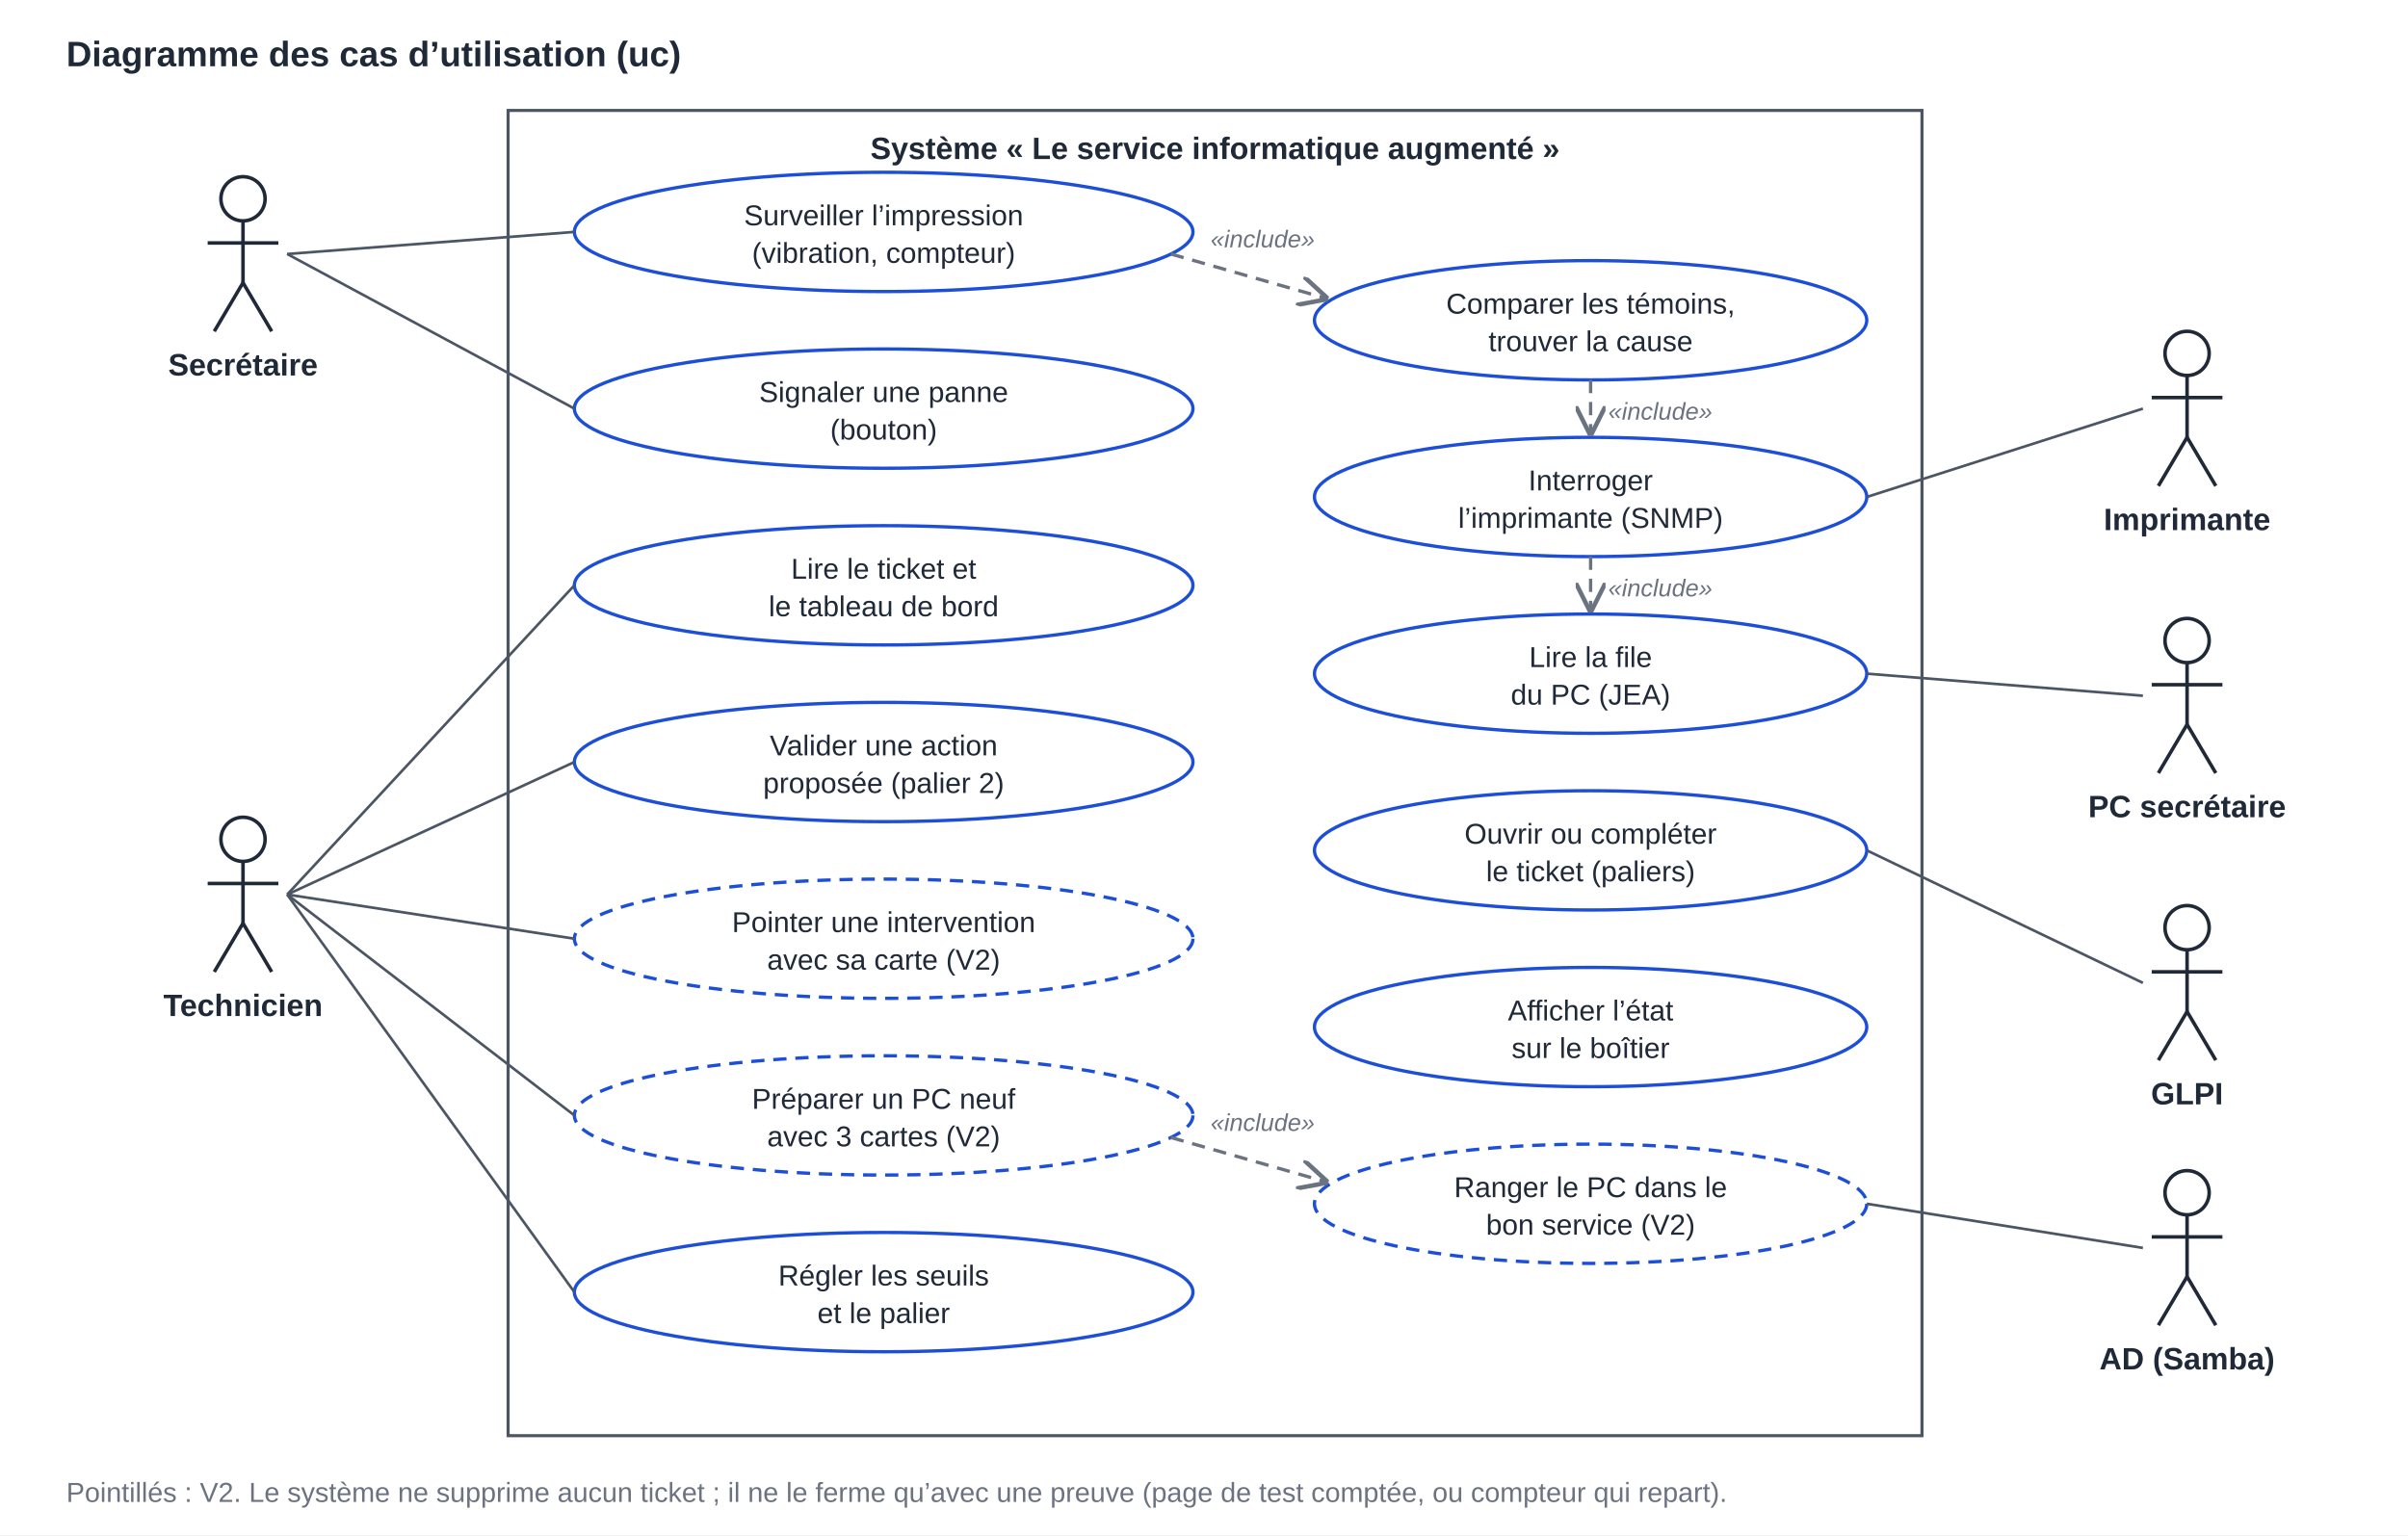
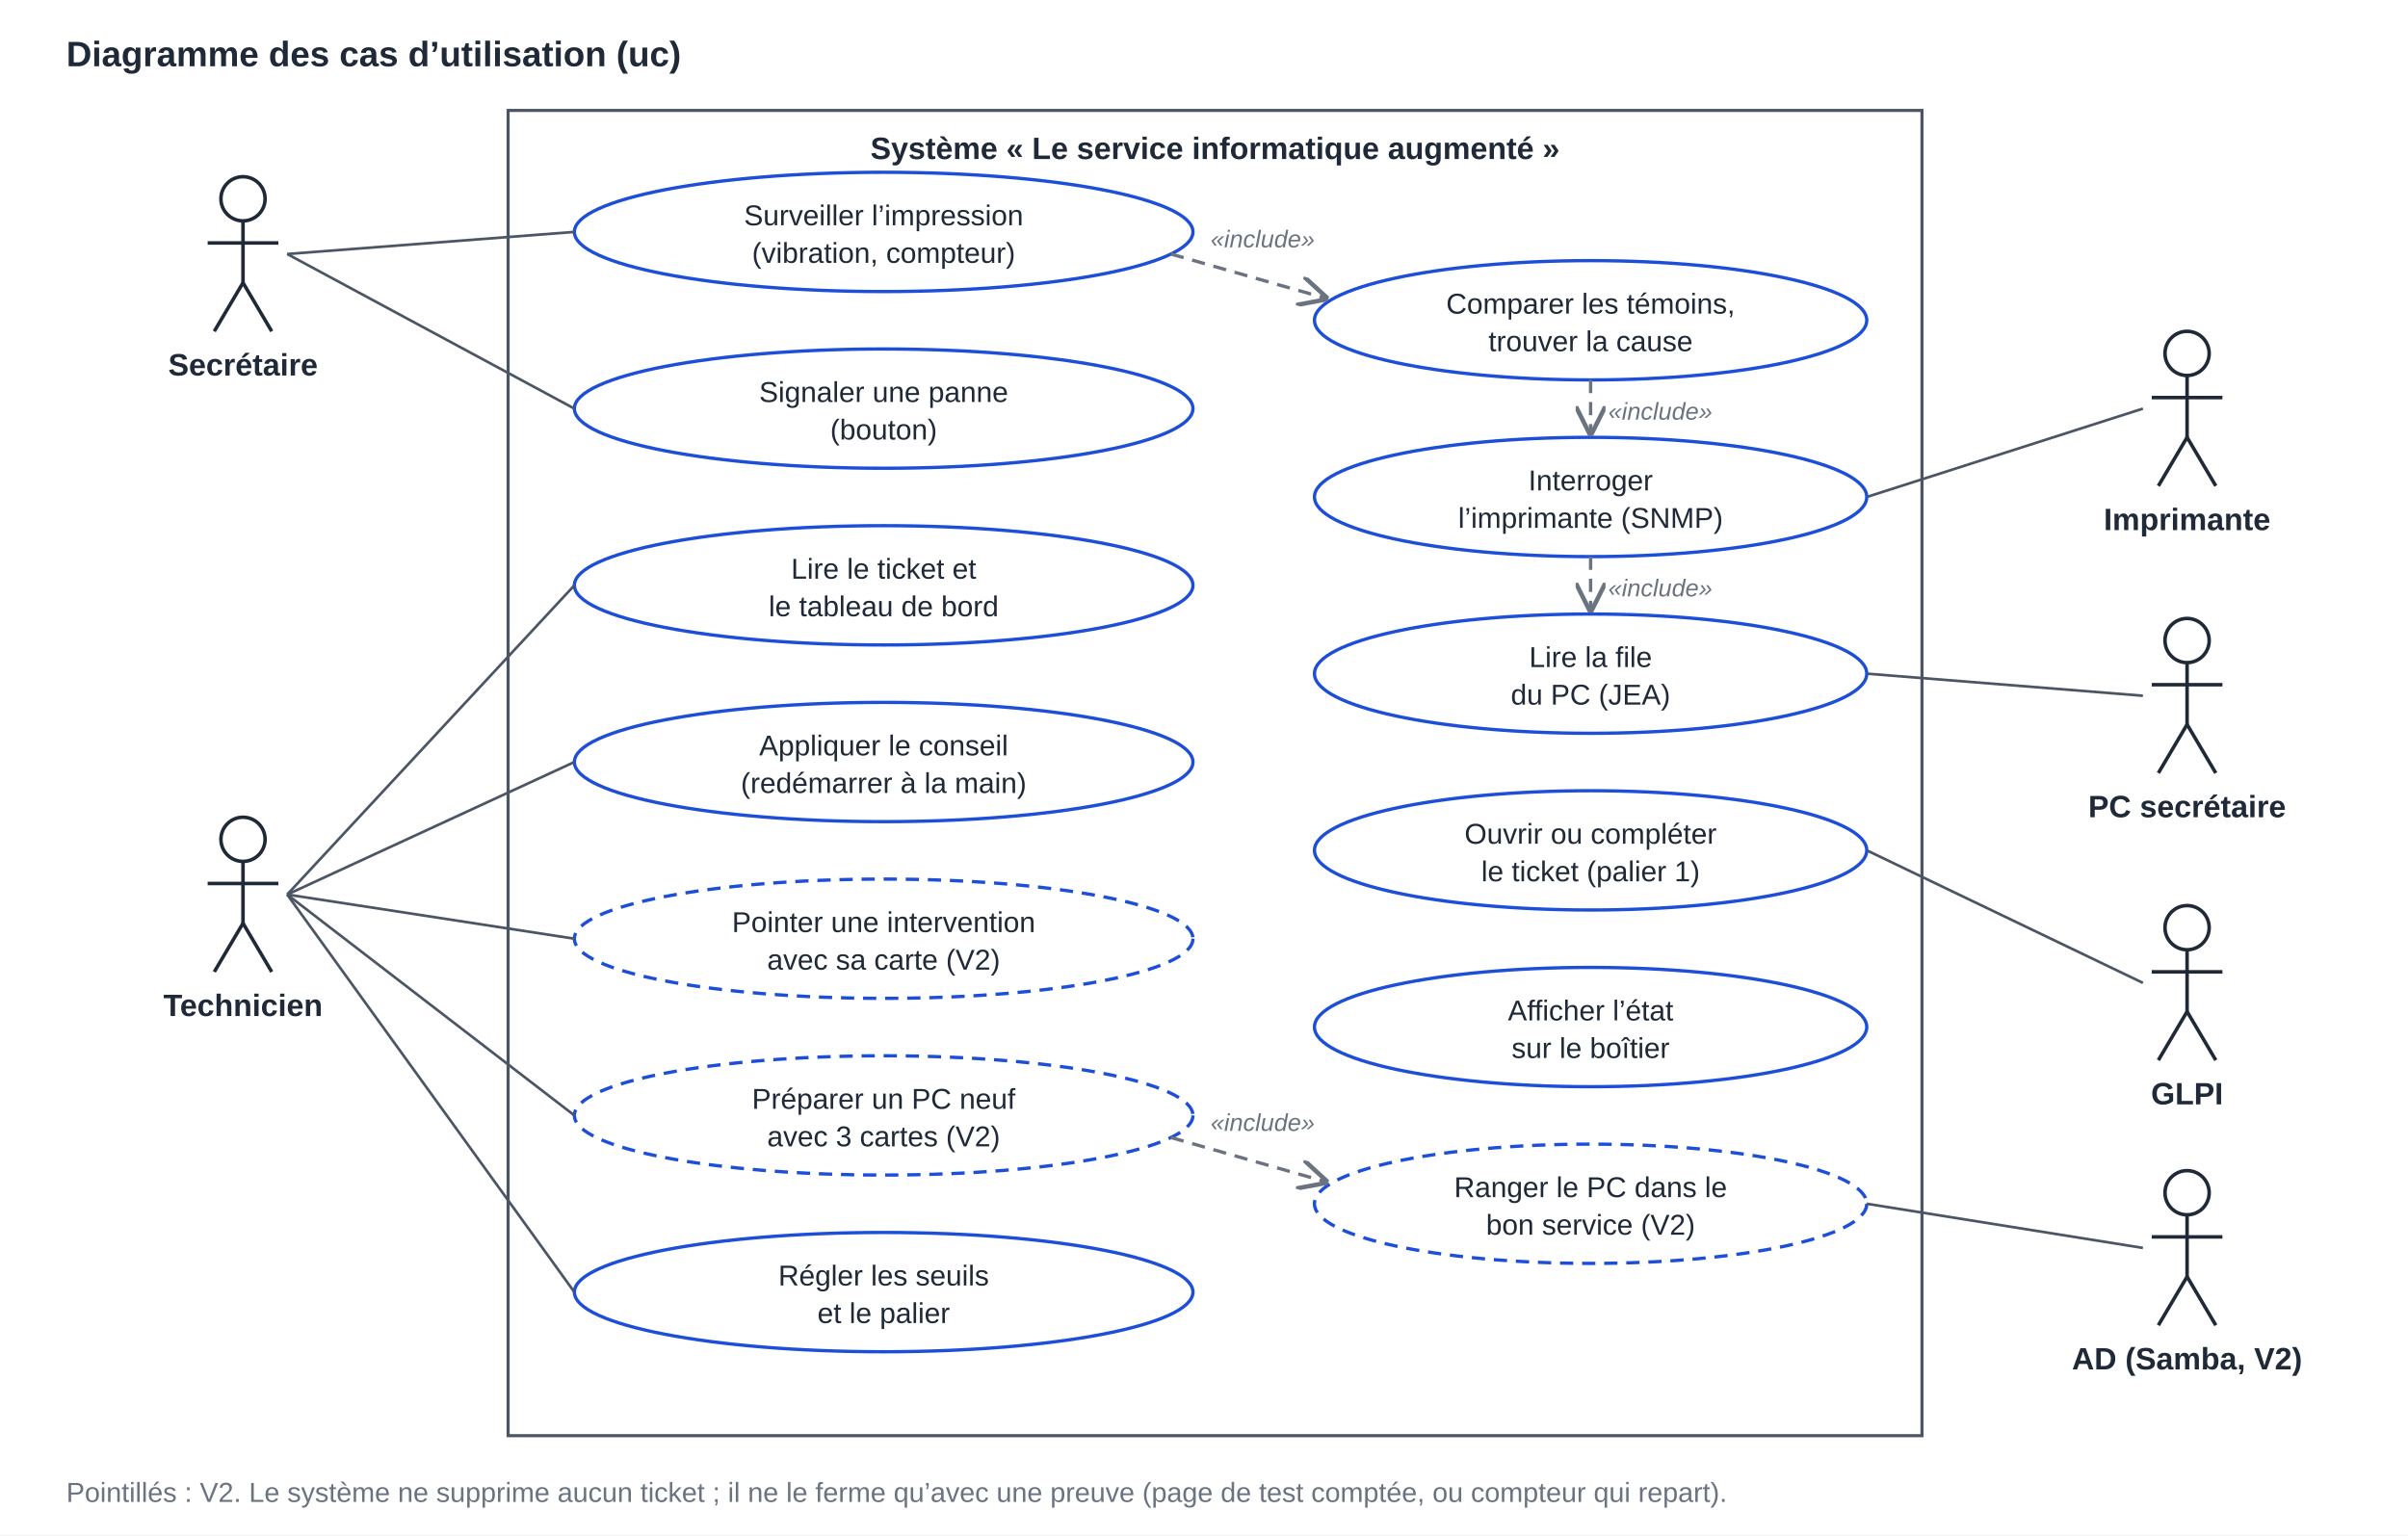
<svg xmlns="http://www.w3.org/2000/svg" width="1090" height="695" viewBox="0 0 1090 695" font-family="Liberation Sans, Arial, Helvetica, sans-serif">
  <defs>
    <marker id="fl" viewBox="0 0 10 10" refX="9" refY="5" markerWidth="8" markerHeight="8" orient="auto-start-reverse">
      <path d="M0,0 L10,5 L0,10 z" fill="#6b7280" />
    </marker>
    <marker id="flo" viewBox="0 0 10 10" refX="9" refY="5" markerWidth="9" markerHeight="9" orient="auto">
      <path d="M0,0 L10,5 L0,10" fill="none" stroke="#6b7280" stroke-width="1.5" />
    </marker>
  </defs>
  <rect width="100%" height="100%" fill="#fff" />
  <text x="30" y="30" font-size="16" font-weight="bold" fill="#1f2937" text-anchor="start">Diagramme des cas d’utilisation (uc)</text>
  <rect x="230" y="50" width="640" height="600" fill="#fff" stroke="#4b5563" stroke-width="1.4" />
  <text x="550.0" y="72" font-size="14" font-weight="bold" fill="#1f2937" text-anchor="middle">Système « Le service informatique augmenté »</text>
  <ellipse cx="400" cy="105" rx="140" ry="27" fill="#fff" stroke="#1d4ed8" stroke-width="1.5" />
  <text x="400" y="102" font-size="13" font-weight="normal" fill="#1f2937" text-anchor="middle">Surveiller l’impression</text>
  <text x="400" y="119" font-size="13" font-weight="normal" fill="#1f2937" text-anchor="middle">(vibration, compteur)</text>
  <ellipse cx="400" cy="185" rx="140" ry="27" fill="#fff" stroke="#1d4ed8" stroke-width="1.5" />
  <text x="400" y="182" font-size="13" font-weight="normal" fill="#1f2937" text-anchor="middle">Signaler une panne</text>
  <text x="400" y="199" font-size="13" font-weight="normal" fill="#1f2937" text-anchor="middle">(bouton)</text>
  <ellipse cx="400" cy="265" rx="140" ry="27" fill="#fff" stroke="#1d4ed8" stroke-width="1.5" />
  <text x="400" y="262" font-size="13" font-weight="normal" fill="#1f2937" text-anchor="middle">Lire le ticket et</text>
  <text x="400" y="279" font-size="13" font-weight="normal" fill="#1f2937" text-anchor="middle">le tableau de bord</text>
  <ellipse cx="400" cy="345" rx="140" ry="27" fill="#fff" stroke="#1d4ed8" stroke-width="1.5" />
-   <text x="400" y="342" font-size="13" font-weight="normal" fill="#1f2937" text-anchor="middle">Valider une action</text>
-   <text x="400" y="359" font-size="13" font-weight="normal" fill="#1f2937" text-anchor="middle">proposée (palier 2)</text>
+   <text x="400" y="342" font-size="13" font-weight="normal" fill="#1f2937" text-anchor="middle">Appliquer le conseil</text>
+   <text x="400" y="359" font-size="13" font-weight="normal" fill="#1f2937" text-anchor="middle">(redémarrer à la main)</text>
  <ellipse cx="400" cy="425" rx="140" ry="27" fill="#fff" stroke="#1d4ed8" stroke-width="1.5" stroke-dasharray="6 4" />
  <text x="400" y="422" font-size="13" font-weight="normal" fill="#1f2937" text-anchor="middle">Pointer une intervention</text>
  <text x="400" y="439" font-size="13" font-weight="normal" fill="#1f2937" text-anchor="middle">avec sa carte (V2)</text>
  <ellipse cx="400" cy="505" rx="140" ry="27" fill="#fff" stroke="#1d4ed8" stroke-width="1.5" stroke-dasharray="6 4" />
  <text x="400" y="502" font-size="13" font-weight="normal" fill="#1f2937" text-anchor="middle">Préparer un PC neuf</text>
  <text x="400" y="519" font-size="13" font-weight="normal" fill="#1f2937" text-anchor="middle">avec 3 cartes (V2)</text>
  <ellipse cx="400" cy="585" rx="140" ry="27" fill="#fff" stroke="#1d4ed8" stroke-width="1.5" />
  <text x="400" y="582" font-size="13" font-weight="normal" fill="#1f2937" text-anchor="middle">Régler les seuils</text>
  <text x="400" y="599" font-size="13" font-weight="normal" fill="#1f2937" text-anchor="middle">et le palier</text>
  <ellipse cx="720" cy="145" rx="125" ry="27" fill="#fff" stroke="#1d4ed8" stroke-width="1.5" />
  <text x="720" y="142" font-size="13" font-weight="normal" fill="#1f2937" text-anchor="middle">Comparer les témoins,</text>
  <text x="720" y="159" font-size="13" font-weight="normal" fill="#1f2937" text-anchor="middle">trouver la cause</text>
  <ellipse cx="720" cy="225" rx="125" ry="27" fill="#fff" stroke="#1d4ed8" stroke-width="1.5" />
  <text x="720" y="222" font-size="13" font-weight="normal" fill="#1f2937" text-anchor="middle">Interroger</text>
  <text x="720" y="239" font-size="13" font-weight="normal" fill="#1f2937" text-anchor="middle">l’imprimante (SNMP)</text>
  <ellipse cx="720" cy="305" rx="125" ry="27" fill="#fff" stroke="#1d4ed8" stroke-width="1.5" />
  <text x="720" y="302" font-size="13" font-weight="normal" fill="#1f2937" text-anchor="middle">Lire la file</text>
  <text x="720" y="319" font-size="13" font-weight="normal" fill="#1f2937" text-anchor="middle">du PC (JEA)</text>
  <ellipse cx="720" cy="385" rx="125" ry="27" fill="#fff" stroke="#1d4ed8" stroke-width="1.5" />
  <text x="720" y="382" font-size="13" font-weight="normal" fill="#1f2937" text-anchor="middle">Ouvrir ou compléter</text>
-   <text x="720" y="399" font-size="13" font-weight="normal" fill="#1f2937" text-anchor="middle">le ticket (paliers)</text>
+   <text x="720" y="399" font-size="13" font-weight="normal" fill="#1f2937" text-anchor="middle">le ticket (palier 1)</text>
  <ellipse cx="720" cy="465" rx="125" ry="27" fill="#fff" stroke="#1d4ed8" stroke-width="1.5" />
  <text x="720" y="462" font-size="13" font-weight="normal" fill="#1f2937" text-anchor="middle">Afficher l’état</text>
  <text x="720" y="479" font-size="13" font-weight="normal" fill="#1f2937" text-anchor="middle">sur le boîtier</text>
  <ellipse cx="720" cy="545" rx="125" ry="27" fill="#fff" stroke="#1d4ed8" stroke-width="1.5" stroke-dasharray="6 4" />
  <text x="720" y="542" font-size="13" font-weight="normal" fill="#1f2937" text-anchor="middle">Ranger le PC dans le</text>
  <text x="720" y="559" font-size="13" font-weight="normal" fill="#1f2937" text-anchor="middle">bon service (V2)</text>
  <line x1="530" y1="115" x2="600" y2="135" stroke="#6b7280" stroke-width="1.5" stroke-dasharray="6 4" marker-end="url(#flo)" />
  <text x="548" y="112" font-size="11" font-weight="normal" fill="#6b7280" text-anchor="start" font-style="italic">«include»</text>
  <line x1="720" y1="172" x2="720" y2="196" stroke="#6b7280" stroke-width="1.5" stroke-dasharray="6 4" marker-end="url(#flo)" />
  <text x="728" y="190" font-size="11" font-weight="normal" fill="#6b7280" text-anchor="start" font-style="italic">«include»</text>
  <line x1="720" y1="252" x2="720" y2="276" stroke="#6b7280" stroke-width="1.5" stroke-dasharray="6 4" marker-end="url(#flo)" />
  <text x="728" y="270" font-size="11" font-weight="normal" fill="#6b7280" text-anchor="start" font-style="italic">«include»</text>
  <line x1="530" y1="515" x2="600" y2="535" stroke="#6b7280" stroke-width="1.5" stroke-dasharray="6 4" marker-end="url(#flo)" />
  <text x="548" y="512" font-size="11" font-weight="normal" fill="#6b7280" text-anchor="start" font-style="italic">«include»</text>
  <circle cx="110" cy="90" r="10" fill="#fff" stroke="#1f2937" stroke-width="1.6" />
  <polyline points="110,100 110,128" fill="none" stroke="#1f2937" stroke-width="1.6" />
  <polyline points="94,110 126,110" fill="none" stroke="#1f2937" stroke-width="1.6" />
  <polyline points="97,150 110,128 123,150" fill="none" stroke="#1f2937" stroke-width="1.6" />
  <text x="110" y="170" font-size="14" font-weight="bold" fill="#1f2937" text-anchor="middle">Secrétaire</text>
  <circle cx="110" cy="380" r="10" fill="#fff" stroke="#1f2937" stroke-width="1.6" />
  <polyline points="110,390 110,418" fill="none" stroke="#1f2937" stroke-width="1.6" />
  <polyline points="94,400 126,400" fill="none" stroke="#1f2937" stroke-width="1.6" />
  <polyline points="97,440 110,418 123,440" fill="none" stroke="#1f2937" stroke-width="1.6" />
  <text x="110" y="460" font-size="14" font-weight="bold" fill="#1f2937" text-anchor="middle">Technicien</text>
  <circle cx="990" cy="160" r="10" fill="#fff" stroke="#1f2937" stroke-width="1.6" />
  <polyline points="990,170 990,198" fill="none" stroke="#1f2937" stroke-width="1.6" />
  <polyline points="974,180 1006,180" fill="none" stroke="#1f2937" stroke-width="1.6" />
  <polyline points="977,220 990,198 1003,220" fill="none" stroke="#1f2937" stroke-width="1.6" />
  <text x="990" y="240" font-size="14" font-weight="bold" fill="#1f2937" text-anchor="middle">Imprimante</text>
  <circle cx="990" cy="290" r="10" fill="#fff" stroke="#1f2937" stroke-width="1.6" />
  <polyline points="990,300 990,328" fill="none" stroke="#1f2937" stroke-width="1.6" />
  <polyline points="974,310 1006,310" fill="none" stroke="#1f2937" stroke-width="1.6" />
  <polyline points="977,350 990,328 1003,350" fill="none" stroke="#1f2937" stroke-width="1.6" />
  <text x="990" y="370" font-size="14" font-weight="bold" fill="#1f2937" text-anchor="middle">PC secrétaire</text>
  <circle cx="990" cy="420" r="10" fill="#fff" stroke="#1f2937" stroke-width="1.6" />
  <polyline points="990,430 990,458" fill="none" stroke="#1f2937" stroke-width="1.6" />
  <polyline points="974,440 1006,440" fill="none" stroke="#1f2937" stroke-width="1.6" />
  <polyline points="977,480 990,458 1003,480" fill="none" stroke="#1f2937" stroke-width="1.6" />
  <text x="990" y="500" font-size="14" font-weight="bold" fill="#1f2937" text-anchor="middle">GLPI</text>
  <circle cx="990" cy="540" r="10" fill="#fff" stroke="#1f2937" stroke-width="1.6" />
  <polyline points="990,550 990,578" fill="none" stroke="#1f2937" stroke-width="1.6" />
  <polyline points="974,560 1006,560" fill="none" stroke="#1f2937" stroke-width="1.6" />
  <polyline points="977,600 990,578 1003,600" fill="none" stroke="#1f2937" stroke-width="1.6" />
-   <text x="990" y="620" font-size="14" font-weight="bold" fill="#1f2937" text-anchor="middle">AD (Samba)</text>
+   <text x="990" y="620" font-size="14" font-weight="bold" fill="#1f2937" text-anchor="middle">AD (Samba, V2)</text>
  <polyline points="130,115 260,105" fill="none" stroke="#4b5563" stroke-width="1.2" />
  <polyline points="130,115 260,185" fill="none" stroke="#4b5563" stroke-width="1.2" />
  <polyline points="130,405 260,265" fill="none" stroke="#4b5563" stroke-width="1.2" />
  <polyline points="130,405 260,345" fill="none" stroke="#4b5563" stroke-width="1.2" />
  <polyline points="130,405 260,425" fill="none" stroke="#4b5563" stroke-width="1.2" />
  <polyline points="130,405 260,505" fill="none" stroke="#4b5563" stroke-width="1.2" />
  <polyline points="130,405 260,585" fill="none" stroke="#4b5563" stroke-width="1.2" />
  <polyline points="970,185 845,225" fill="none" stroke="#4b5563" stroke-width="1.2" />
  <polyline points="970,315 845,305" fill="none" stroke="#4b5563" stroke-width="1.2" />
  <polyline points="970,445 845,385" fill="none" stroke="#4b5563" stroke-width="1.2" />
  <polyline points="970,565 845,545" fill="none" stroke="#4b5563" stroke-width="1.2" />
  <text x="30" y="680" font-size="12.5" font-weight="normal" fill="#6b7280" text-anchor="start">Pointillés : V2. Le système ne supprime aucun ticket ; il ne le ferme qu’avec une preuve (page de test comptée, ou compteur qui repart).</text>
</svg>
